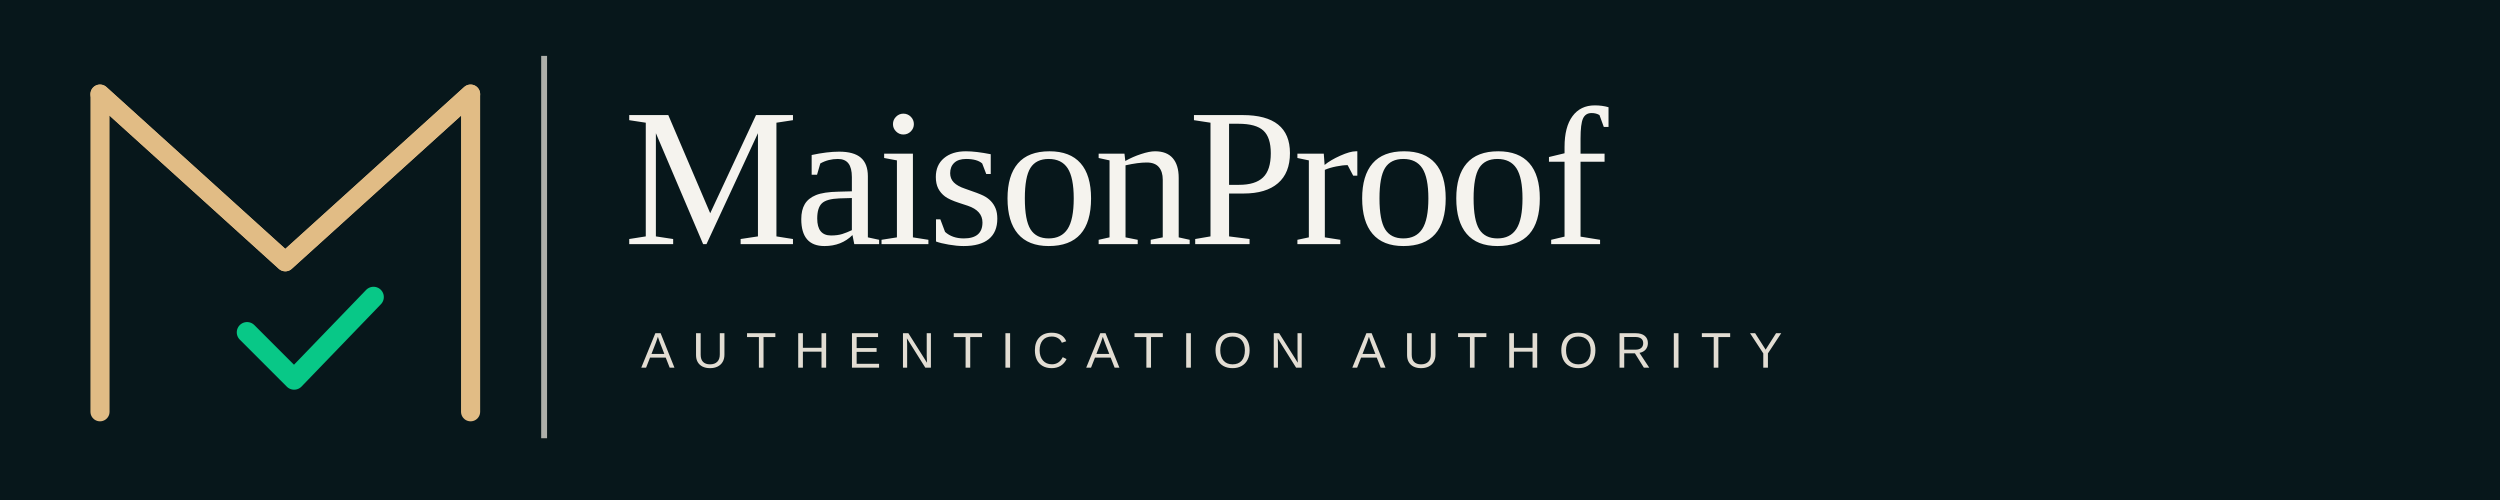
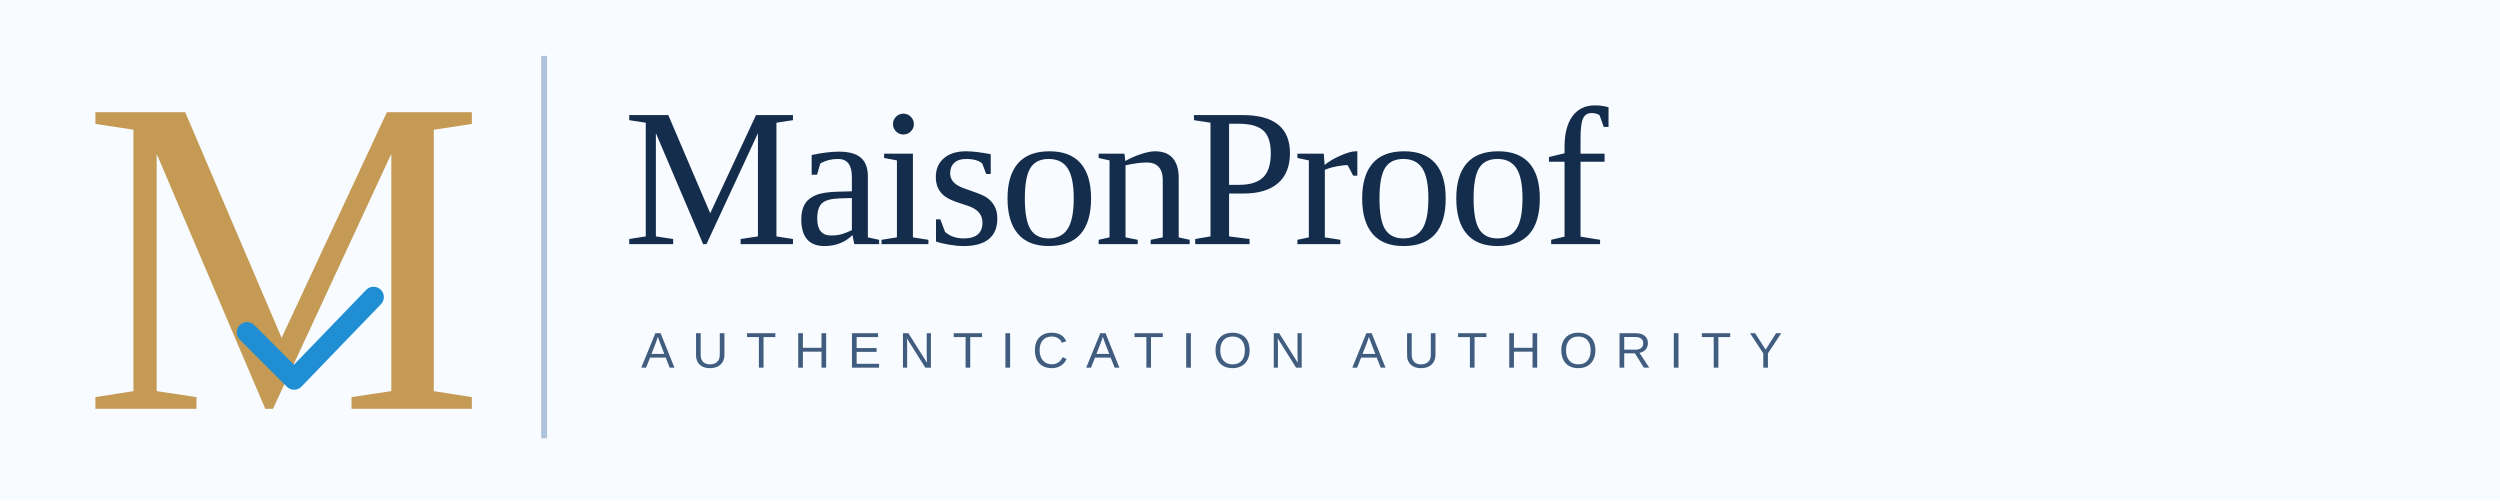
<svg xmlns="http://www.w3.org/2000/svg" viewBox="0 0 850 170" role="img" aria-labelledby="title desc">
-   <rect width="850" height="170" fill="#07171B" />
-   <g transform="translate(22 14)" fill="none" stroke="#E1BC85" stroke-width="6.5" stroke-linecap="round" stroke-linejoin="round">
-     <path d="M12 126 V18 L75 75 L138 18 V126" />
-     <path d="M12 18 L75 75 L138 18" />
-   </g>
-   <path d="M84 113 l16 16 27-28" fill="none" stroke="#08C887" stroke-width="7" stroke-linecap="round" stroke-linejoin="round" />
-   <path d="M185 19V149" stroke="#D7D5CE" stroke-width="2" opacity=".8" />
-   <text x="212" y="83" fill="#F5F3EE" font-family="Georgia, 'Times New Roman', serif" font-size="67" letter-spacing="-1.5">MaisonProof</text>
-   <text x="218" y="125" fill="#E2DDD3" font-family="Arial, Helvetica, sans-serif" font-size="17" letter-spacing="6">AUTHENTICATION AUTHORITY</text>
+   <rect width="850" height="170" fill="#f8fbff" />
+   <text x="28" y="139" fill="#c49a54" font-family="Bodoni MT, Didot, Times New Roman, Georgia, serif" font-size="154" font-weight="400" letter-spacing="-7">M</text>
+   <path d="M84 113 l16 16 27-28" fill="none" stroke="#1f8ed3" stroke-width="7" stroke-linecap="round" stroke-linejoin="round" />
+   <path d="M185 19V149" stroke="#9bb4d0" stroke-width="2" opacity=".8" />
+   <text x="212" y="83" fill="#152d4c" font-family="Georgia, 'Times New Roman', serif" font-size="67" letter-spacing="-1.5">MaisonProof</text>
+   <text x="218" y="125" fill="#405d80" font-family="Arial, Helvetica, sans-serif" font-size="17" letter-spacing="6">AUTHENTICATION AUTHORITY</text>
</svg>
